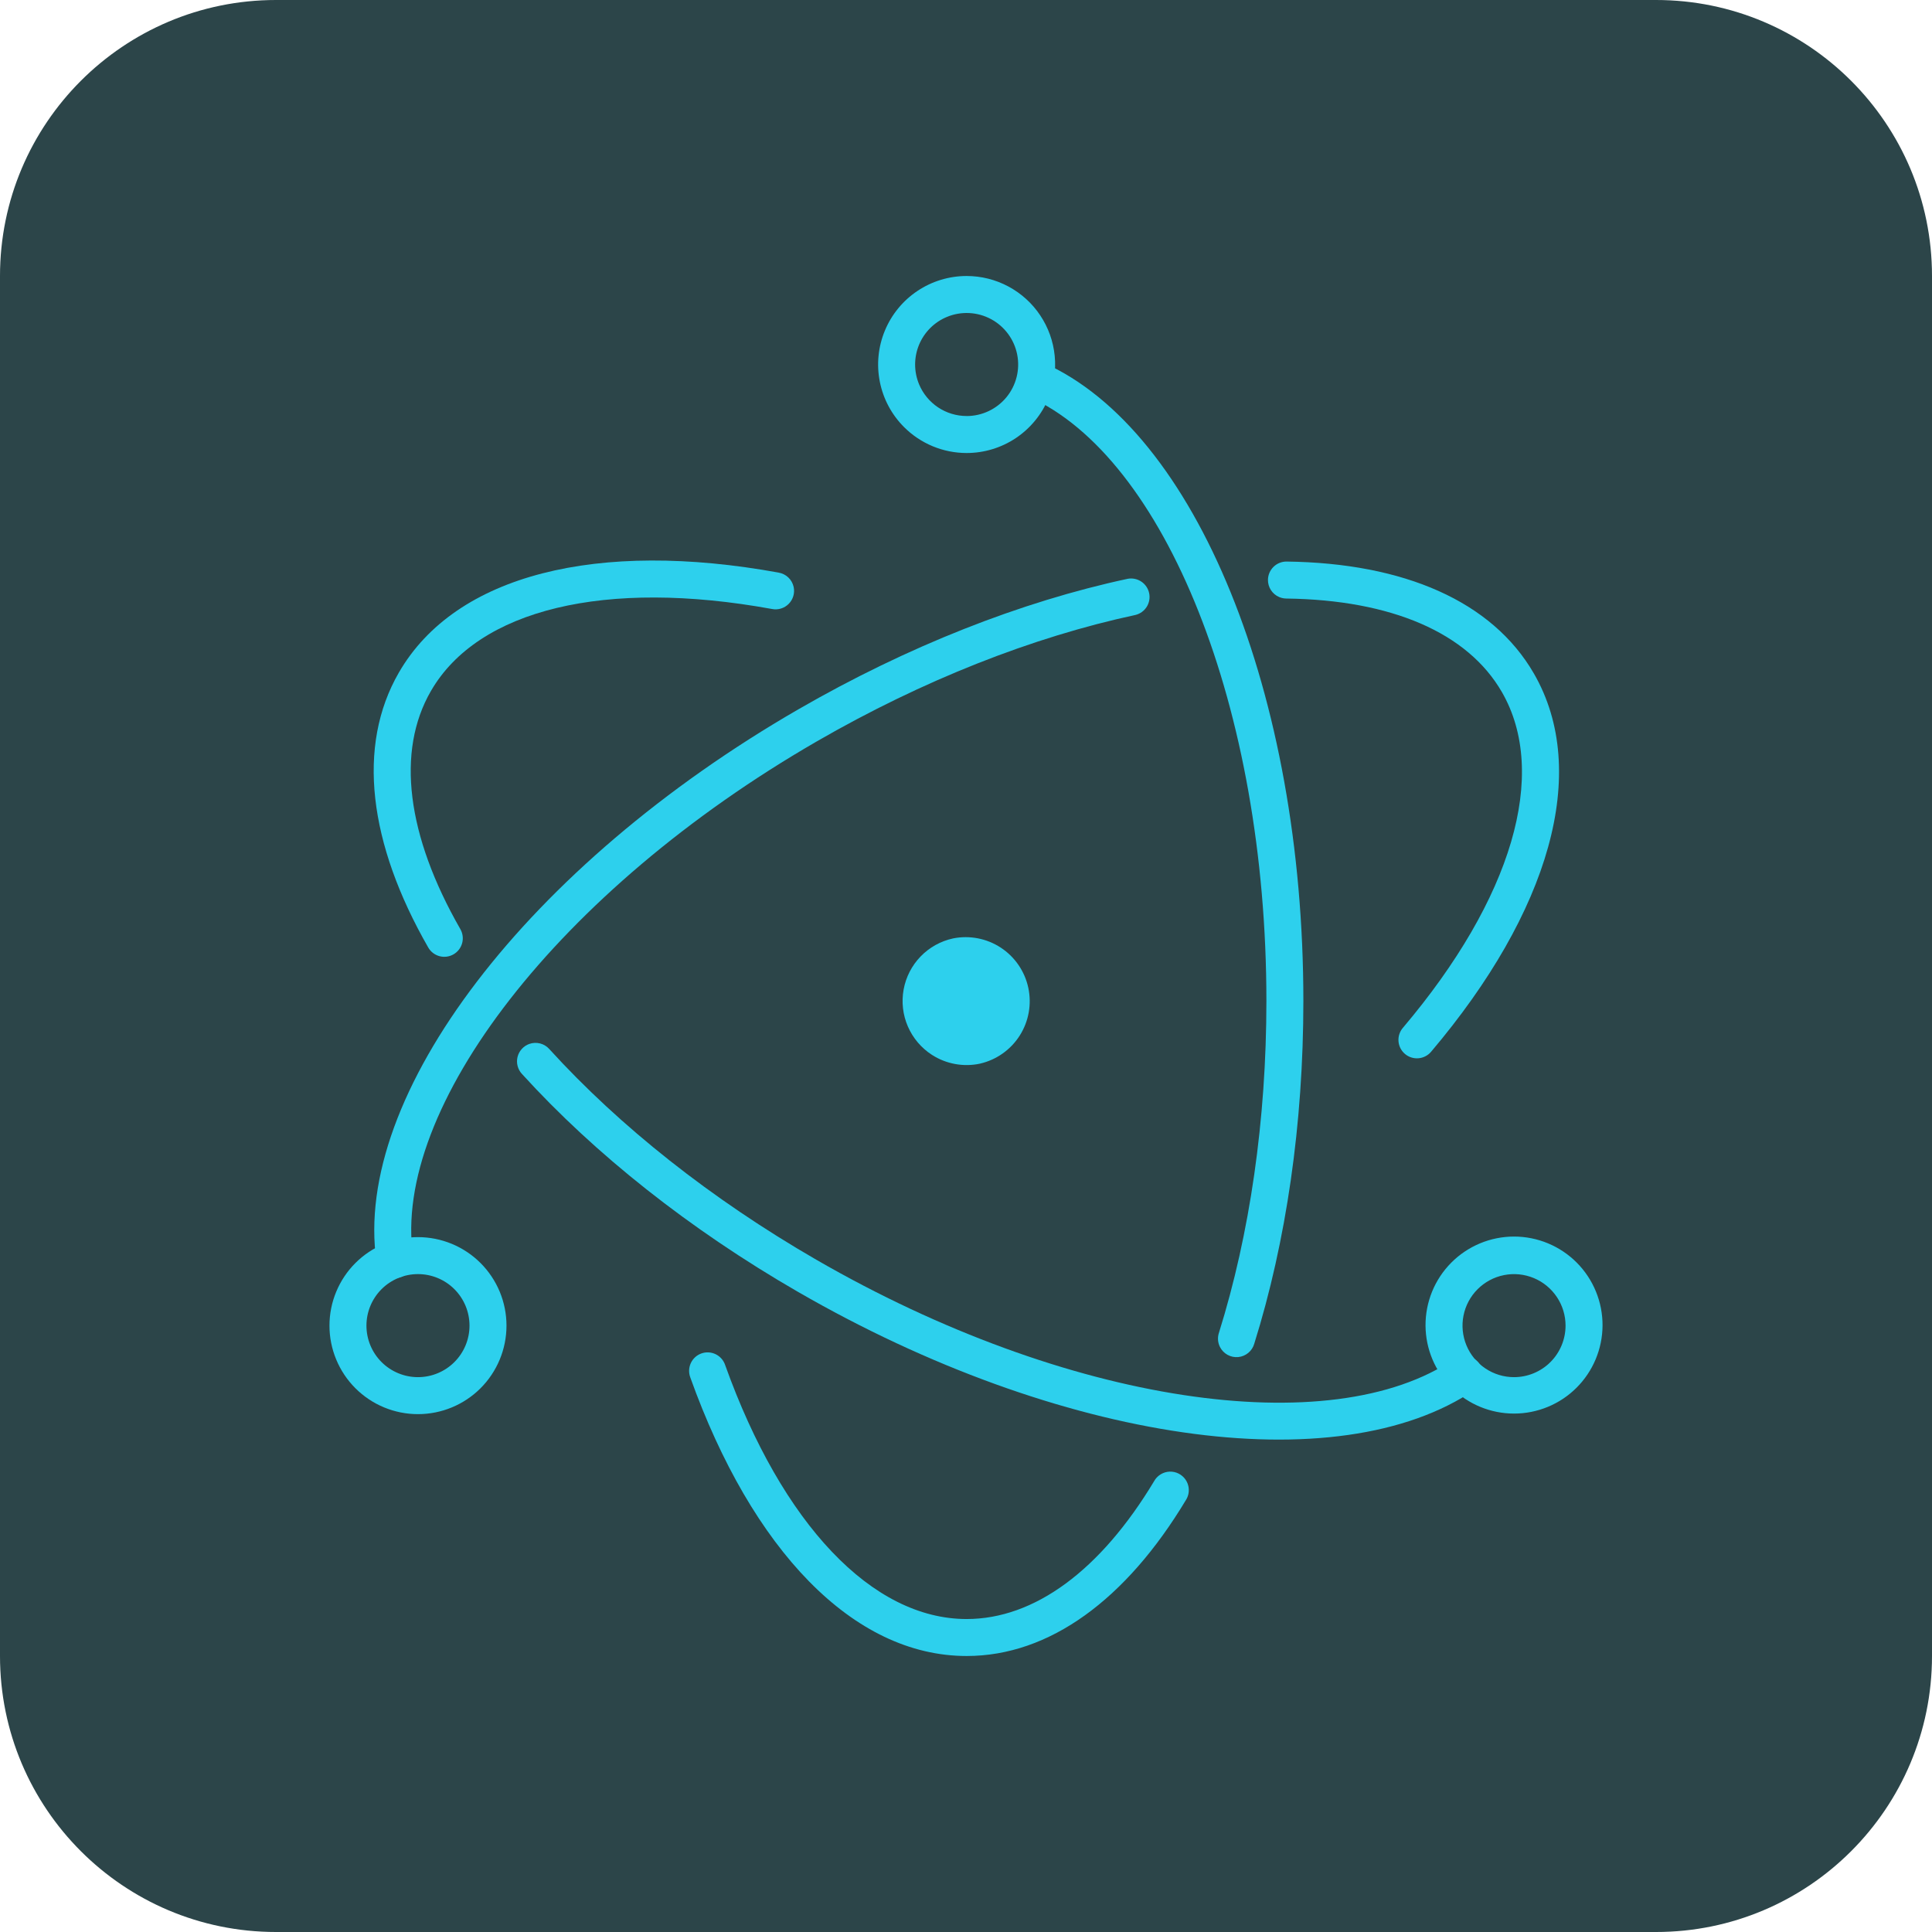
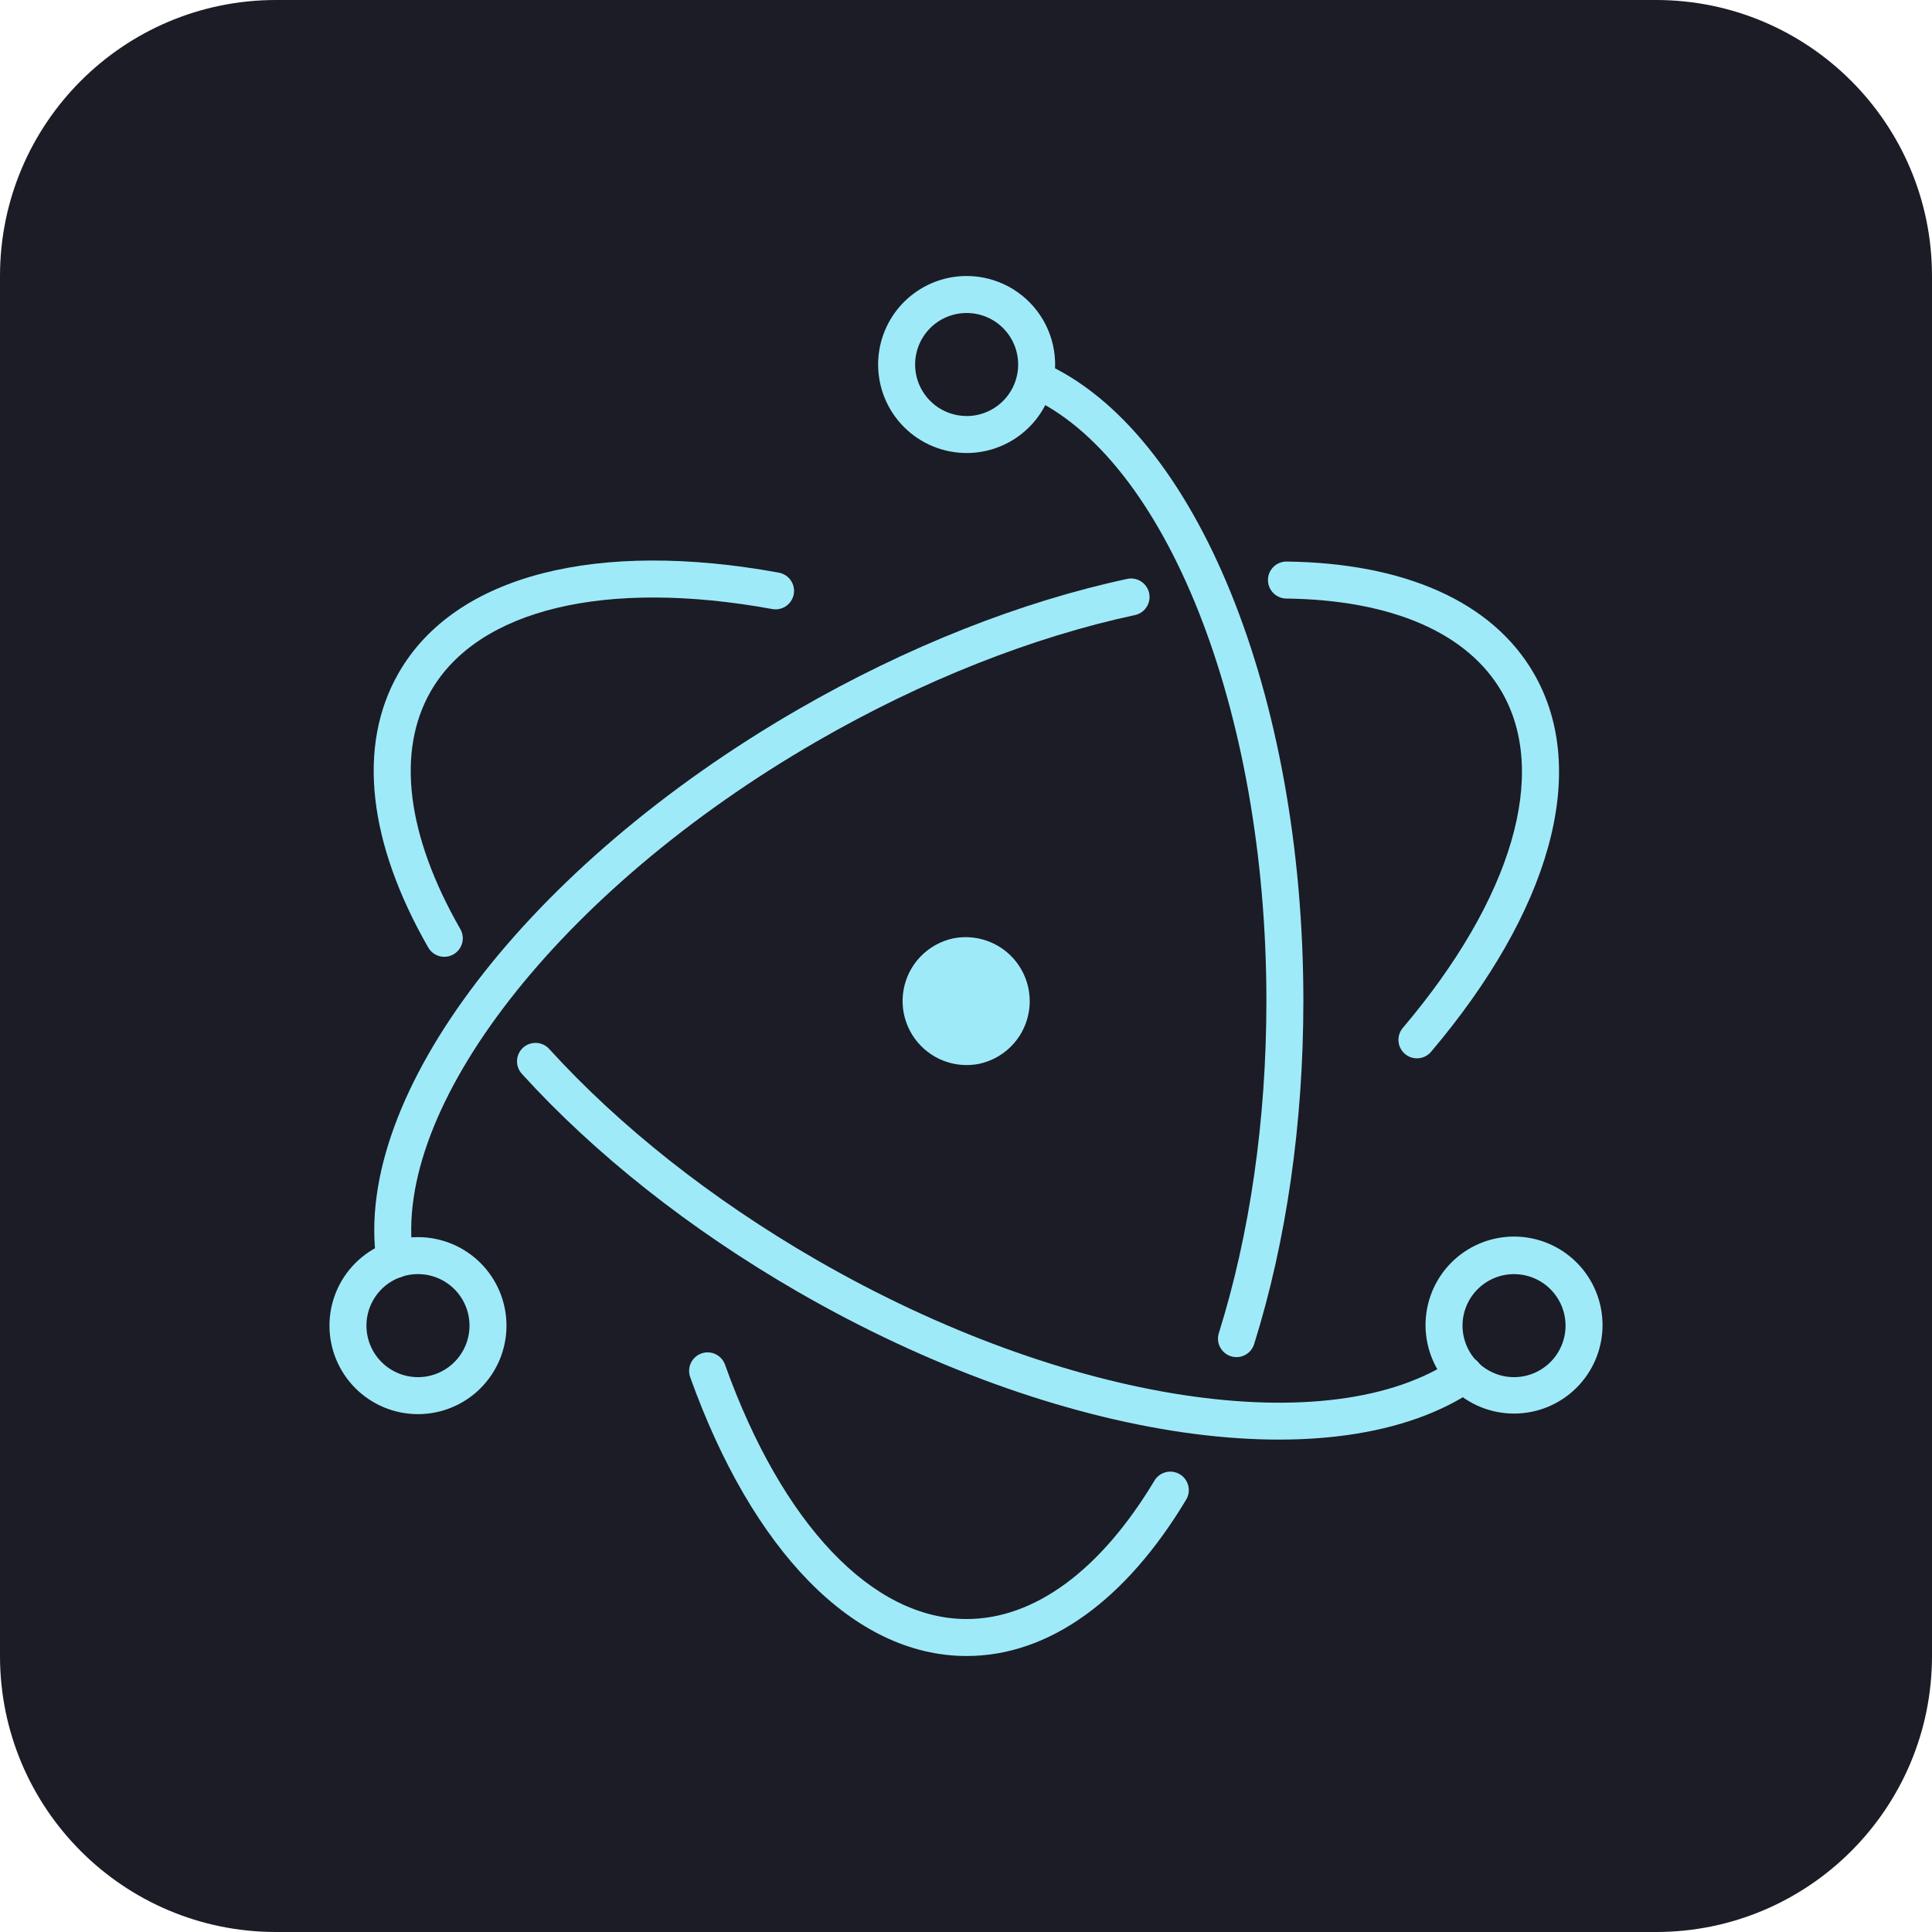
<svg xmlns="http://www.w3.org/2000/svg" width="140" height="140" viewBox="0 0 140 140" fill="none">
-   <rect width="140" height="140" rx="20" fill="#2C4549" />
-   <path d="M56.422 41.493C43.353 39.113 33.021 41.605 28.903 48.737C25.83 54.059 26.707 61.116 31.032 68.66C31.119 68.812 31.236 68.947 31.375 69.054C31.515 69.162 31.674 69.241 31.844 69.287C32.014 69.333 32.191 69.345 32.366 69.323C32.541 69.3 32.709 69.244 32.862 69.156C33.17 68.979 33.396 68.687 33.489 68.344C33.582 68.001 33.535 67.635 33.358 67.326C29.462 60.532 28.703 54.441 31.224 50.077C34.645 44.152 43.86 41.93 55.941 44.13C56.159 44.174 56.385 44.162 56.597 44.096C56.81 44.03 57.003 43.912 57.158 43.753C57.314 43.594 57.428 43.399 57.489 43.185C57.551 42.971 57.558 42.745 57.51 42.528C57.452 42.266 57.318 42.028 57.124 41.844C56.929 41.66 56.684 41.538 56.42 41.494L56.422 41.493ZM37.828 77.828C43.111 83.635 49.976 89.081 57.805 93.602C76.761 104.546 96.942 107.472 106.887 100.69C107.174 100.487 107.369 100.179 107.431 99.834C107.493 99.488 107.417 99.132 107.219 98.842C107.022 98.552 106.718 98.351 106.373 98.282C106.029 98.214 105.671 98.283 105.378 98.475C96.476 104.545 77.306 101.766 59.146 91.281C51.55 86.895 44.903 81.621 39.81 76.025C39.633 75.824 39.4 75.68 39.141 75.613C38.882 75.546 38.608 75.558 38.356 75.647C38.146 75.722 37.958 75.847 37.809 76.013C37.66 76.178 37.554 76.378 37.502 76.595C37.449 76.811 37.452 77.037 37.509 77.252C37.566 77.468 37.675 77.665 37.828 77.828Z" fill="#2DD0ED" />
-   <path d="M103.716 76.198C112.272 66.09 115.26 55.922 111.151 48.805C108.127 43.568 101.734 40.802 93.239 40.692C92.884 40.688 92.541 40.824 92.287 41.072C92.032 41.32 91.886 41.659 91.881 42.014C91.877 42.279 91.952 42.54 92.097 42.762C92.241 42.984 92.448 43.159 92.692 43.263C92.854 43.333 93.028 43.37 93.204 43.372C100.844 43.471 106.352 45.854 108.83 50.145C112.243 56.057 109.579 65.124 101.67 74.467C101.552 74.6 101.463 74.756 101.406 74.925C101.349 75.094 101.326 75.272 101.34 75.45C101.353 75.628 101.401 75.801 101.482 75.96C101.563 76.118 101.675 76.26 101.811 76.374C101.947 76.489 102.104 76.576 102.274 76.629C102.444 76.683 102.623 76.701 102.8 76.685C102.977 76.669 103.15 76.617 103.307 76.533C103.464 76.45 103.603 76.336 103.716 76.198ZM81.725 41.94C73.988 43.598 65.754 46.839 57.846 51.404C38.276 62.703 25.511 79.362 27.284 91.442C27.306 91.619 27.364 91.79 27.453 91.945C27.542 92.1 27.661 92.235 27.803 92.343C27.945 92.451 28.107 92.529 28.28 92.574C28.453 92.619 28.633 92.628 28.809 92.602C28.986 92.576 29.155 92.515 29.308 92.423C29.461 92.331 29.593 92.209 29.698 92.064C29.803 91.92 29.878 91.756 29.919 91.582C29.959 91.408 29.965 91.228 29.935 91.052C28.362 80.327 40.462 64.535 59.185 53.726C66.857 49.296 74.831 46.159 82.287 44.56C82.624 44.475 82.915 44.263 83.099 43.968C83.282 43.673 83.344 43.318 83.271 42.979C83.198 42.639 82.996 42.341 82.708 42.147C82.42 41.953 82.067 41.879 81.725 41.94Z" fill="#2DD0ED" />
-   <path d="M50.022 99.817C54.498 112.308 61.816 120 70.046 120C76.048 120 81.601 115.909 85.932 108.705C86.029 108.555 86.095 108.386 86.126 108.209C86.156 108.032 86.151 107.851 86.111 107.676C86.06 107.457 85.955 107.254 85.805 107.087C85.655 106.919 85.466 106.792 85.254 106.716C85.042 106.641 84.815 106.62 84.593 106.656C84.371 106.692 84.162 106.783 83.984 106.921C83.842 107.031 83.724 107.168 83.636 107.324C79.744 113.798 74.963 117.321 70.046 117.321C63.211 117.321 56.682 110.46 52.546 98.913C52.489 98.744 52.4 98.587 52.282 98.453C52.164 98.319 52.021 98.21 51.86 98.132C51.7 98.054 51.526 98.009 51.347 97.999C51.169 97.99 50.991 98.016 50.823 98.077C50.655 98.137 50.501 98.23 50.37 98.35C50.238 98.471 50.132 98.617 50.058 98.779C49.983 98.941 49.942 99.116 49.936 99.294C49.93 99.472 49.96 99.65 50.023 99.817H50.022ZM90.888 97.372C93.204 89.973 94.447 81.434 94.447 72.537C94.447 50.337 86.678 31.199 75.611 26.285C75.287 26.149 74.923 26.145 74.597 26.274C74.271 26.404 74.008 26.656 73.866 26.977C73.724 27.297 73.713 27.661 73.836 27.99C73.959 28.318 74.205 28.586 74.523 28.735C84.394 33.118 91.768 51.28 91.768 72.537C91.768 81.167 90.563 89.437 88.331 96.572C88.274 96.742 88.25 96.921 88.263 97.099C88.276 97.277 88.324 97.451 88.405 97.611C88.527 97.851 88.718 98.048 88.954 98.178C89.19 98.308 89.46 98.364 89.728 98.338C89.996 98.312 90.25 98.206 90.457 98.034C90.664 97.862 90.814 97.631 90.888 97.372ZM116.126 96.06C116.131 95.215 115.969 94.376 115.649 93.594C115.33 92.811 114.858 92.099 114.262 91.499C113.666 90.899 112.957 90.423 112.176 90.098C111.395 89.773 110.558 89.606 109.712 89.606C108.867 89.606 108.029 89.773 107.249 90.098C106.468 90.423 105.759 90.899 105.163 91.499C104.567 92.099 104.095 92.811 103.775 93.594C103.456 94.377 103.294 95.215 103.299 96.061C103.31 97.754 103.99 99.375 105.192 100.569C106.394 101.763 108.019 102.433 109.713 102.433C111.406 102.433 113.032 101.763 114.233 100.569C115.435 99.375 116.115 97.754 116.126 96.06ZM113.446 96.06C113.445 97.05 113.052 98 112.352 98.7C111.652 99.4 110.702 99.793 109.712 99.794C108.974 99.794 108.252 99.575 107.639 99.164C107.025 98.754 106.546 98.171 106.264 97.489C105.981 96.807 105.907 96.056 106.051 95.332C106.195 94.608 106.551 93.943 107.073 93.421C107.595 92.899 108.26 92.543 108.984 92.399C109.708 92.255 110.459 92.329 111.141 92.612C111.823 92.894 112.406 93.373 112.816 93.987C113.227 94.6 113.446 95.322 113.446 96.06ZM30.288 102.474C31.13 102.474 31.964 102.308 32.742 101.986C33.521 101.664 34.228 101.191 34.823 100.596C35.419 100 35.891 99.293 36.214 98.515C36.536 97.737 36.702 96.903 36.702 96.06C36.702 95.218 36.536 94.384 36.214 93.606C35.891 92.828 35.419 92.121 34.823 91.525C34.227 90.93 33.52 90.457 32.742 90.135C31.964 89.813 31.13 89.647 30.288 89.647C29.445 89.647 28.611 89.813 27.833 90.135C27.055 90.457 26.348 90.93 25.753 91.525C25.157 92.121 24.685 92.828 24.363 93.606C24.04 94.384 23.874 95.218 23.875 96.06C23.874 96.903 24.04 97.737 24.363 98.515C24.685 99.293 25.157 100 25.753 100.596C26.348 101.191 27.055 101.664 27.834 101.986C28.612 102.308 29.446 102.474 30.288 102.474ZM30.288 99.794C29.298 99.794 28.348 99.4 27.648 98.7C26.947 98 26.554 97.05 26.554 96.06C26.554 95.069 26.947 94.12 27.648 93.419C28.348 92.719 29.298 92.326 30.288 92.326C31.278 92.326 32.228 92.719 32.928 93.419C33.629 94.12 34.022 95.069 34.022 96.06C34.022 97.05 33.629 98 32.928 98.7C32.228 99.4 31.278 99.794 30.288 99.794Z" fill="#2DD0ED" />
-   <path d="M70.046 32.827C71.315 32.827 72.555 32.451 73.61 31.746C74.664 31.041 75.486 30.04 75.972 28.868C76.375 27.893 76.532 26.834 76.428 25.785C76.325 24.735 75.964 23.727 75.378 22.851C74.793 21.974 73.999 21.255 73.069 20.758C72.139 20.261 71.101 20 70.046 20C68.778 20 67.538 20.376 66.483 21.081C65.428 21.785 64.606 22.787 64.121 23.959C63.635 25.131 63.508 26.42 63.756 27.665C64.003 28.909 64.614 30.052 65.511 30.948C66.107 31.544 66.814 32.016 67.592 32.339C68.37 32.661 69.204 32.827 70.046 32.827ZM70.046 30.146C69.308 30.146 68.586 29.927 67.972 29.517C67.359 29.107 66.88 28.524 66.597 27.842C66.41 27.389 66.313 26.904 66.313 26.413C66.313 25.923 66.41 25.438 66.597 24.985C66.785 24.532 67.06 24.12 67.406 23.774C67.753 23.427 68.165 23.152 68.618 22.965C69.128 22.753 69.678 22.658 70.23 22.685C70.781 22.712 71.32 22.861 71.806 23.121C72.293 23.381 72.716 23.746 73.045 24.19C73.374 24.633 73.601 25.144 73.708 25.686C73.816 26.227 73.802 26.786 73.668 27.321C73.534 27.857 73.283 28.356 72.933 28.783C72.582 29.209 72.142 29.553 71.643 29.789C71.144 30.025 70.599 30.148 70.046 30.148V30.146ZM71.026 77.074C69.823 77.333 68.566 77.105 67.531 76.438C66.76 75.94 66.153 75.225 65.788 74.383C65.422 73.541 65.315 72.609 65.48 71.706C65.644 70.803 66.072 69.969 66.711 69.309C67.349 68.649 68.169 68.194 69.067 68C70.261 67.762 71.502 68.002 72.521 68.67C73.54 69.338 74.256 70.38 74.513 71.572C74.77 72.763 74.549 74.007 73.896 75.036C73.244 76.065 72.213 76.797 71.026 77.072V77.074Z" fill="#2DD0ED" />
+   <rect width="140" height="140" rx="20" fill="#1B1C26" />
+   <path d="M56.422 41.493C43.353 39.113 33.021 41.605 28.903 48.737C25.83 54.059 26.707 61.116 31.032 68.66C31.119 68.812 31.236 68.947 31.375 69.054C31.515 69.162 31.674 69.241 31.844 69.287C32.014 69.333 32.191 69.345 32.366 69.323C32.541 69.3 32.709 69.244 32.862 69.156C33.17 68.979 33.396 68.687 33.489 68.344C33.582 68.001 33.535 67.635 33.358 67.326C29.462 60.532 28.703 54.441 31.224 50.077C34.645 44.152 43.86 41.93 55.941 44.13C56.159 44.174 56.385 44.162 56.597 44.096C56.81 44.03 57.003 43.912 57.158 43.753C57.314 43.594 57.428 43.399 57.489 43.185C57.551 42.971 57.558 42.745 57.51 42.528C57.452 42.266 57.318 42.028 57.124 41.844C56.929 41.66 56.684 41.538 56.42 41.494L56.422 41.493ZM37.828 77.828C43.111 83.635 49.976 89.081 57.805 93.602C76.761 104.546 96.942 107.472 106.887 100.69C107.174 100.487 107.369 100.179 107.431 99.834C107.493 99.488 107.417 99.132 107.219 98.842C107.022 98.552 106.718 98.351 106.373 98.282C106.029 98.214 105.671 98.283 105.378 98.475C96.476 104.545 77.306 101.766 59.146 91.281C51.55 86.895 44.903 81.621 39.81 76.025C39.633 75.824 39.4 75.68 39.141 75.613C38.882 75.546 38.608 75.558 38.356 75.647C38.146 75.722 37.958 75.847 37.809 76.013C37.66 76.178 37.554 76.378 37.502 76.595C37.449 76.811 37.452 77.037 37.509 77.252C37.566 77.468 37.675 77.665 37.828 77.828Z" fill="#9FEAF9" />
+   <path d="M103.716 76.198C112.272 66.09 115.26 55.922 111.151 48.805C108.127 43.568 101.734 40.802 93.239 40.692C92.884 40.688 92.541 40.824 92.287 41.072C92.032 41.32 91.886 41.659 91.881 42.014C91.877 42.279 91.952 42.54 92.097 42.762C92.241 42.984 92.448 43.159 92.692 43.263C92.854 43.333 93.028 43.37 93.204 43.372C100.844 43.471 106.352 45.854 108.83 50.145C112.243 56.057 109.579 65.124 101.67 74.467C101.552 74.6 101.463 74.756 101.406 74.925C101.349 75.094 101.326 75.272 101.34 75.45C101.353 75.628 101.401 75.801 101.482 75.96C101.563 76.118 101.675 76.26 101.811 76.374C101.947 76.489 102.104 76.576 102.274 76.629C102.444 76.683 102.623 76.701 102.8 76.685C102.977 76.669 103.15 76.617 103.307 76.533C103.464 76.45 103.603 76.336 103.716 76.198ZM81.725 41.94C73.988 43.598 65.754 46.839 57.846 51.404C38.276 62.703 25.511 79.362 27.284 91.442C27.306 91.619 27.364 91.79 27.453 91.945C27.542 92.1 27.661 92.235 27.803 92.343C27.945 92.451 28.107 92.529 28.28 92.574C28.453 92.619 28.633 92.628 28.809 92.602C28.986 92.576 29.155 92.515 29.308 92.423C29.461 92.331 29.593 92.209 29.698 92.064C29.803 91.92 29.878 91.756 29.919 91.582C29.959 91.408 29.965 91.228 29.935 91.052C28.362 80.327 40.462 64.535 59.185 53.726C66.857 49.296 74.831 46.159 82.287 44.56C82.624 44.475 82.915 44.263 83.099 43.968C83.282 43.673 83.344 43.318 83.271 42.979C83.198 42.639 82.996 42.341 82.708 42.147C82.42 41.953 82.067 41.879 81.725 41.94Z" fill="#9FEAF9" />
+   <path d="M50.022 99.817C54.498 112.308 61.816 120 70.046 120C76.048 120 81.601 115.909 85.932 108.705C86.029 108.555 86.095 108.386 86.126 108.209C86.156 108.032 86.151 107.851 86.111 107.676C86.06 107.457 85.955 107.254 85.805 107.087C85.655 106.919 85.466 106.792 85.254 106.716C85.042 106.641 84.815 106.62 84.593 106.656C84.371 106.692 84.162 106.783 83.984 106.921C83.842 107.031 83.724 107.168 83.636 107.324C79.744 113.798 74.963 117.321 70.046 117.321C63.211 117.321 56.682 110.46 52.546 98.913C52.489 98.744 52.4 98.587 52.282 98.453C52.164 98.319 52.021 98.21 51.86 98.132C51.7 98.054 51.526 98.009 51.347 97.999C51.169 97.99 50.991 98.016 50.823 98.077C50.655 98.137 50.501 98.23 50.37 98.35C50.238 98.471 50.132 98.617 50.058 98.779C49.983 98.941 49.942 99.116 49.936 99.294C49.93 99.472 49.96 99.65 50.023 99.817H50.022ZM90.888 97.372C93.204 89.973 94.447 81.434 94.447 72.537C94.447 50.337 86.678 31.199 75.611 26.285C75.287 26.149 74.923 26.145 74.597 26.274C74.271 26.404 74.008 26.656 73.866 26.977C73.724 27.297 73.713 27.661 73.836 27.99C73.959 28.318 74.205 28.586 74.523 28.735C84.394 33.118 91.768 51.28 91.768 72.537C91.768 81.167 90.563 89.437 88.331 96.572C88.274 96.742 88.25 96.921 88.263 97.099C88.276 97.277 88.324 97.451 88.405 97.611C88.527 97.851 88.718 98.048 88.954 98.178C89.19 98.308 89.46 98.364 89.728 98.338C89.996 98.312 90.25 98.206 90.457 98.034C90.664 97.862 90.814 97.631 90.888 97.372ZM116.126 96.06C116.131 95.215 115.969 94.376 115.649 93.594C115.33 92.811 114.858 92.099 114.262 91.499C113.666 90.899 112.957 90.423 112.176 90.098C111.395 89.773 110.558 89.606 109.712 89.606C108.867 89.606 108.029 89.773 107.249 90.098C106.468 90.423 105.759 90.899 105.163 91.499C104.567 92.099 104.095 92.811 103.775 93.594C103.456 94.377 103.294 95.215 103.299 96.061C103.31 97.754 103.99 99.375 105.192 100.569C106.394 101.763 108.019 102.433 109.713 102.433C111.406 102.433 113.032 101.763 114.233 100.569C115.435 99.375 116.115 97.754 116.126 96.06ZM113.446 96.06C113.445 97.05 113.052 98 112.352 98.7C111.652 99.4 110.702 99.793 109.712 99.794C108.974 99.794 108.252 99.575 107.639 99.164C107.025 98.754 106.546 98.171 106.264 97.489C105.981 96.807 105.907 96.056 106.051 95.332C106.195 94.608 106.551 93.943 107.073 93.421C107.595 92.899 108.26 92.543 108.984 92.399C109.708 92.255 110.459 92.329 111.141 92.612C111.823 92.894 112.406 93.373 112.816 93.987C113.227 94.6 113.446 95.322 113.446 96.06ZM30.288 102.474C31.13 102.474 31.964 102.308 32.742 101.986C33.521 101.664 34.228 101.191 34.823 100.596C35.419 100 35.891 99.293 36.214 98.515C36.536 97.737 36.702 96.903 36.702 96.06C36.702 95.218 36.536 94.384 36.214 93.606C35.891 92.828 35.419 92.121 34.823 91.525C34.227 90.93 33.52 90.457 32.742 90.135C31.964 89.813 31.13 89.647 30.288 89.647C29.445 89.647 28.611 89.813 27.833 90.135C27.055 90.457 26.348 90.93 25.753 91.525C25.157 92.121 24.685 92.828 24.363 93.606C24.04 94.384 23.874 95.218 23.875 96.06C23.874 96.903 24.04 97.737 24.363 98.515C24.685 99.293 25.157 100 25.753 100.596C26.348 101.191 27.055 101.664 27.834 101.986C28.612 102.308 29.446 102.474 30.288 102.474ZM30.288 99.794C29.298 99.794 28.348 99.4 27.648 98.7C26.947 98 26.554 97.05 26.554 96.06C26.554 95.069 26.947 94.12 27.648 93.419C28.348 92.719 29.298 92.326 30.288 92.326C31.278 92.326 32.228 92.719 32.928 93.419C33.629 94.12 34.022 95.069 34.022 96.06C34.022 97.05 33.629 98 32.928 98.7C32.228 99.4 31.278 99.794 30.288 99.794Z" fill="#9FEAF9" />
+   <path d="M70.046 32.827C71.315 32.827 72.555 32.451 73.61 31.746C74.664 31.041 75.486 30.04 75.972 28.868C76.375 27.893 76.532 26.834 76.428 25.785C76.325 24.735 75.964 23.727 75.378 22.851C74.793 21.974 73.999 21.255 73.069 20.758C72.139 20.261 71.101 20 70.046 20C68.778 20 67.538 20.376 66.483 21.081C65.428 21.785 64.606 22.787 64.121 23.959C63.635 25.131 63.508 26.42 63.756 27.665C64.003 28.909 64.614 30.052 65.511 30.948C66.107 31.544 66.814 32.016 67.592 32.339C68.37 32.661 69.204 32.827 70.046 32.827ZM70.046 30.146C69.308 30.146 68.586 29.927 67.972 29.517C67.359 29.107 66.88 28.524 66.597 27.842C66.41 27.389 66.313 26.904 66.313 26.413C66.313 25.923 66.41 25.438 66.597 24.985C66.785 24.532 67.06 24.12 67.406 23.774C67.753 23.427 68.165 23.152 68.618 22.965C69.128 22.753 69.678 22.658 70.23 22.685C70.781 22.712 71.32 22.861 71.806 23.121C72.293 23.381 72.716 23.746 73.045 24.19C73.374 24.633 73.601 25.144 73.708 25.686C73.816 26.227 73.802 26.786 73.668 27.321C73.534 27.857 73.283 28.356 72.933 28.783C72.582 29.209 72.142 29.553 71.643 29.789C71.144 30.025 70.599 30.148 70.046 30.148V30.146ZM71.026 77.074C69.823 77.333 68.566 77.105 67.531 76.438C66.76 75.94 66.153 75.225 65.788 74.383C65.422 73.541 65.315 72.609 65.48 71.706C65.644 70.803 66.072 69.969 66.711 69.309C67.349 68.649 68.169 68.194 69.067 68C70.261 67.762 71.502 68.002 72.521 68.67C73.54 69.338 74.256 70.38 74.513 71.572C74.77 72.763 74.549 74.007 73.896 75.036C73.244 76.065 72.213 76.797 71.026 77.072V77.074Z" fill="#9FEAF9" />
</svg>
